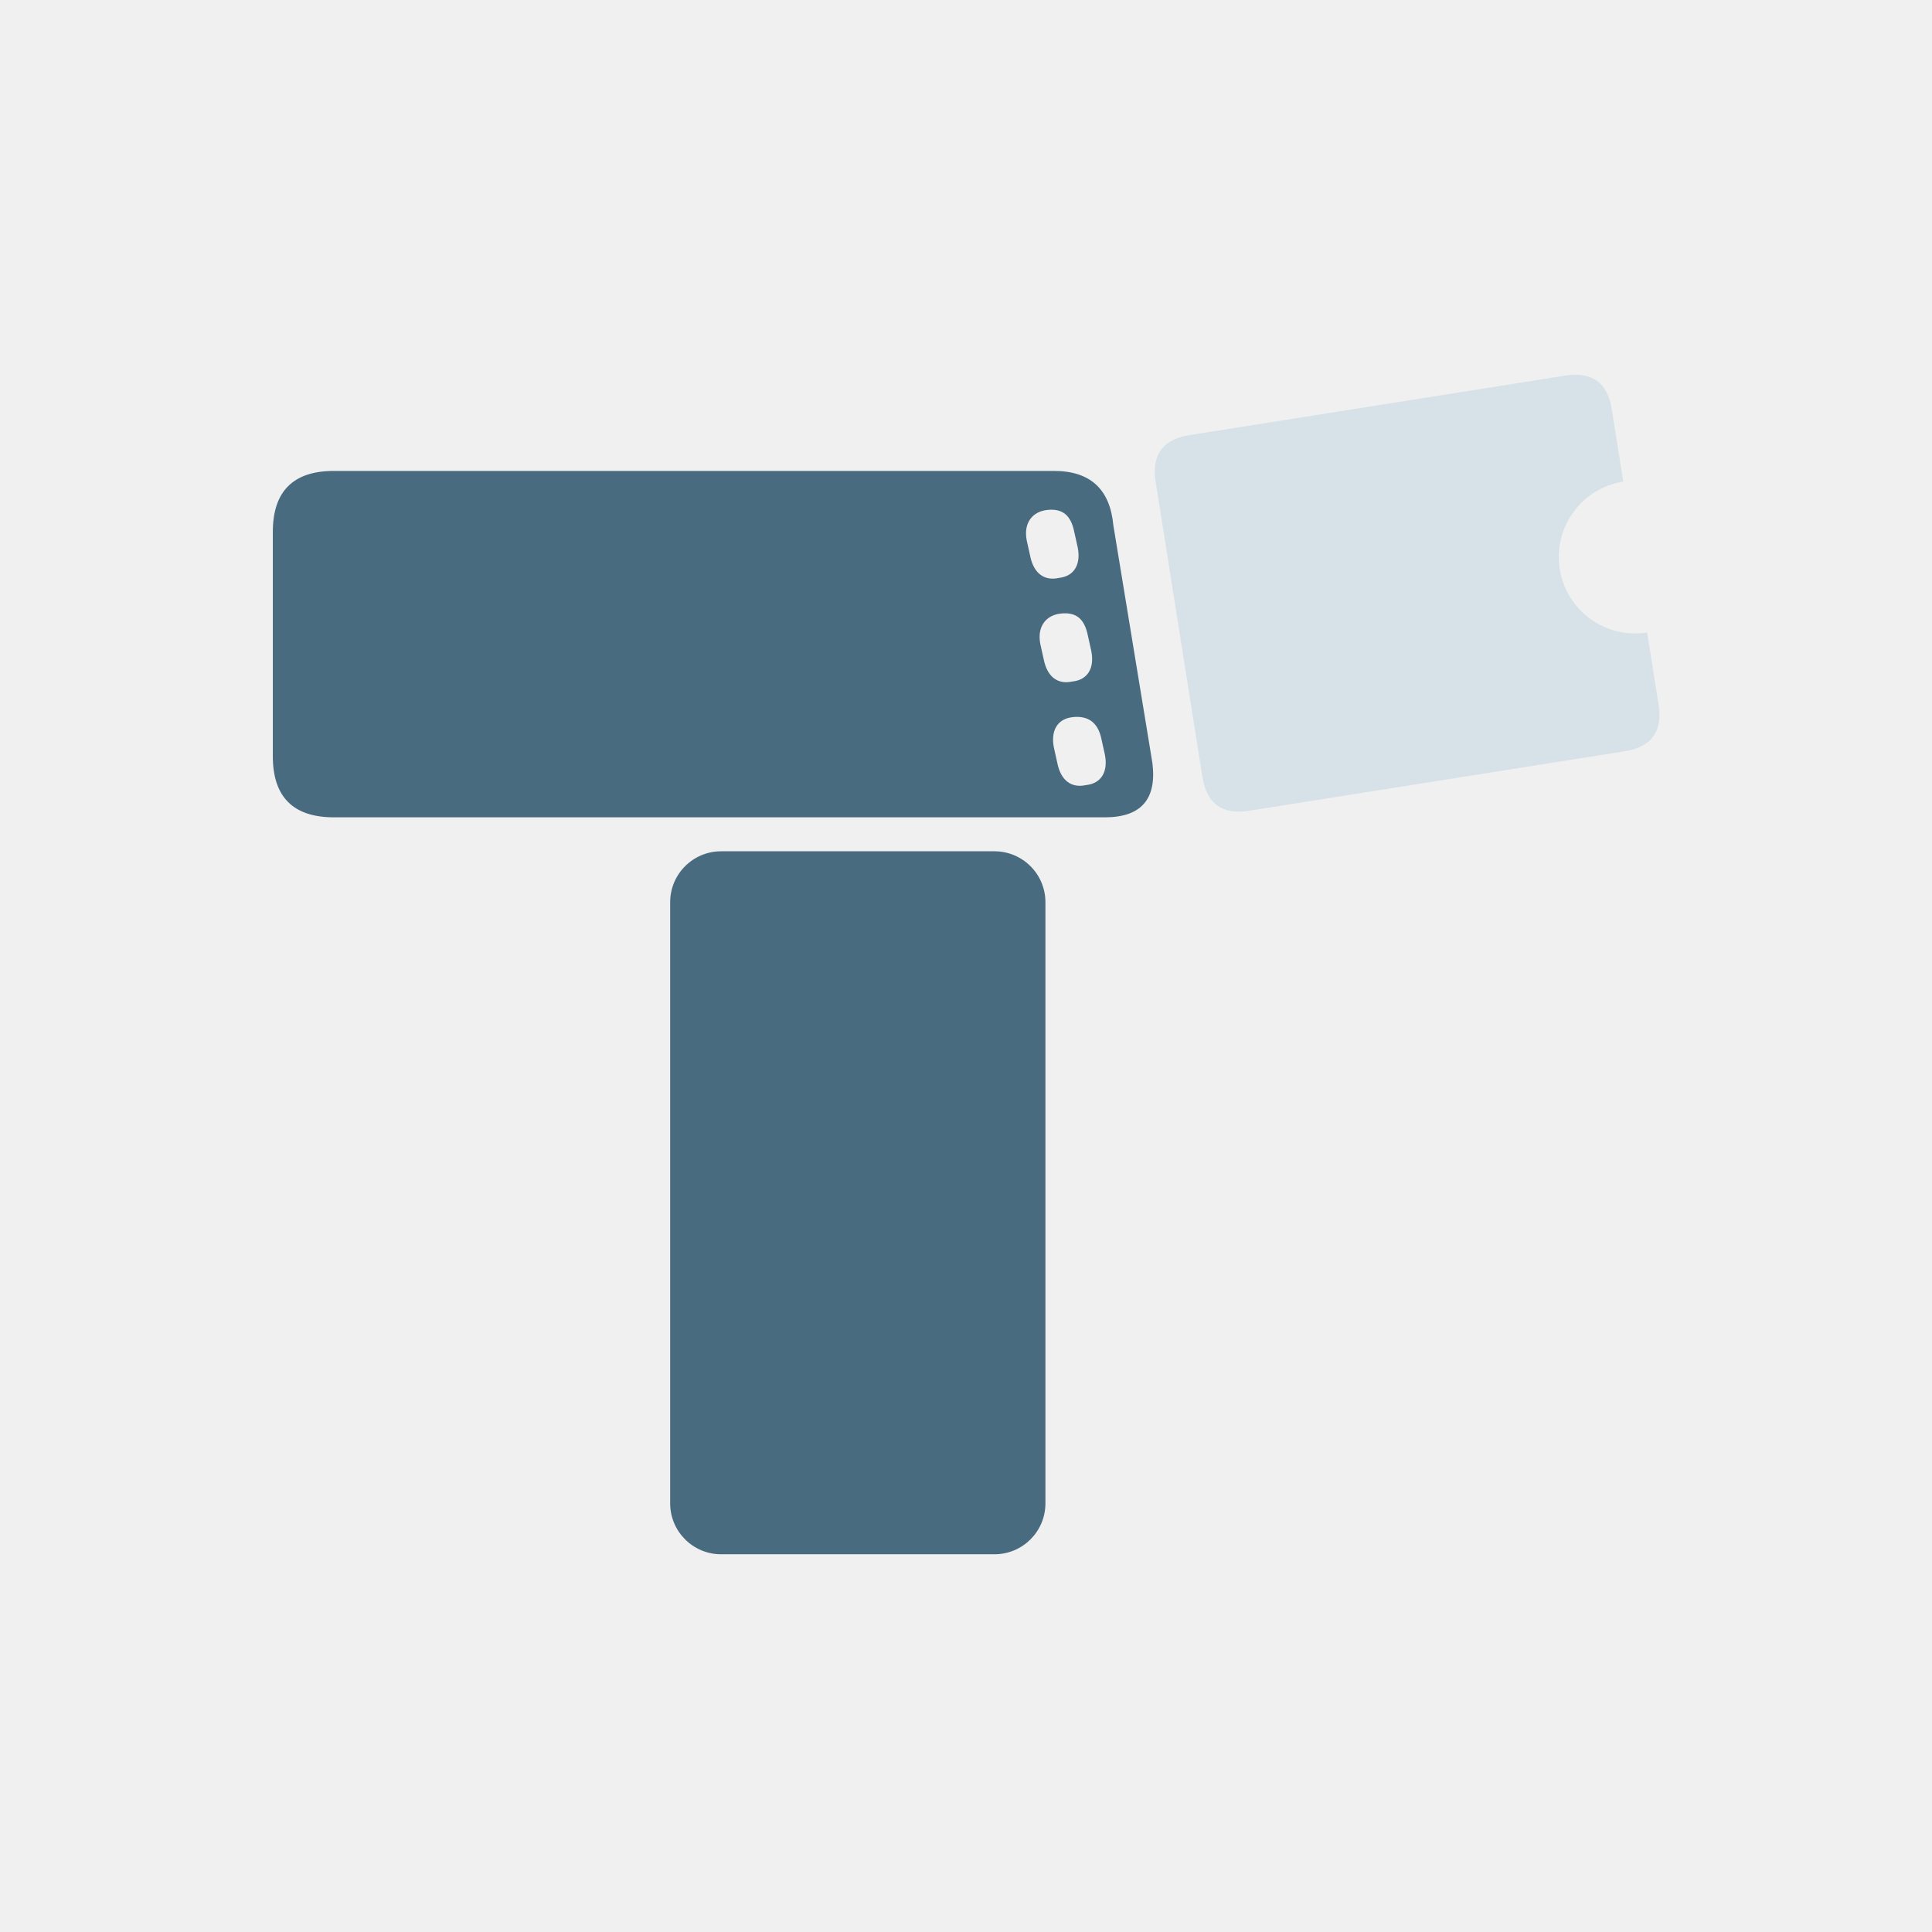
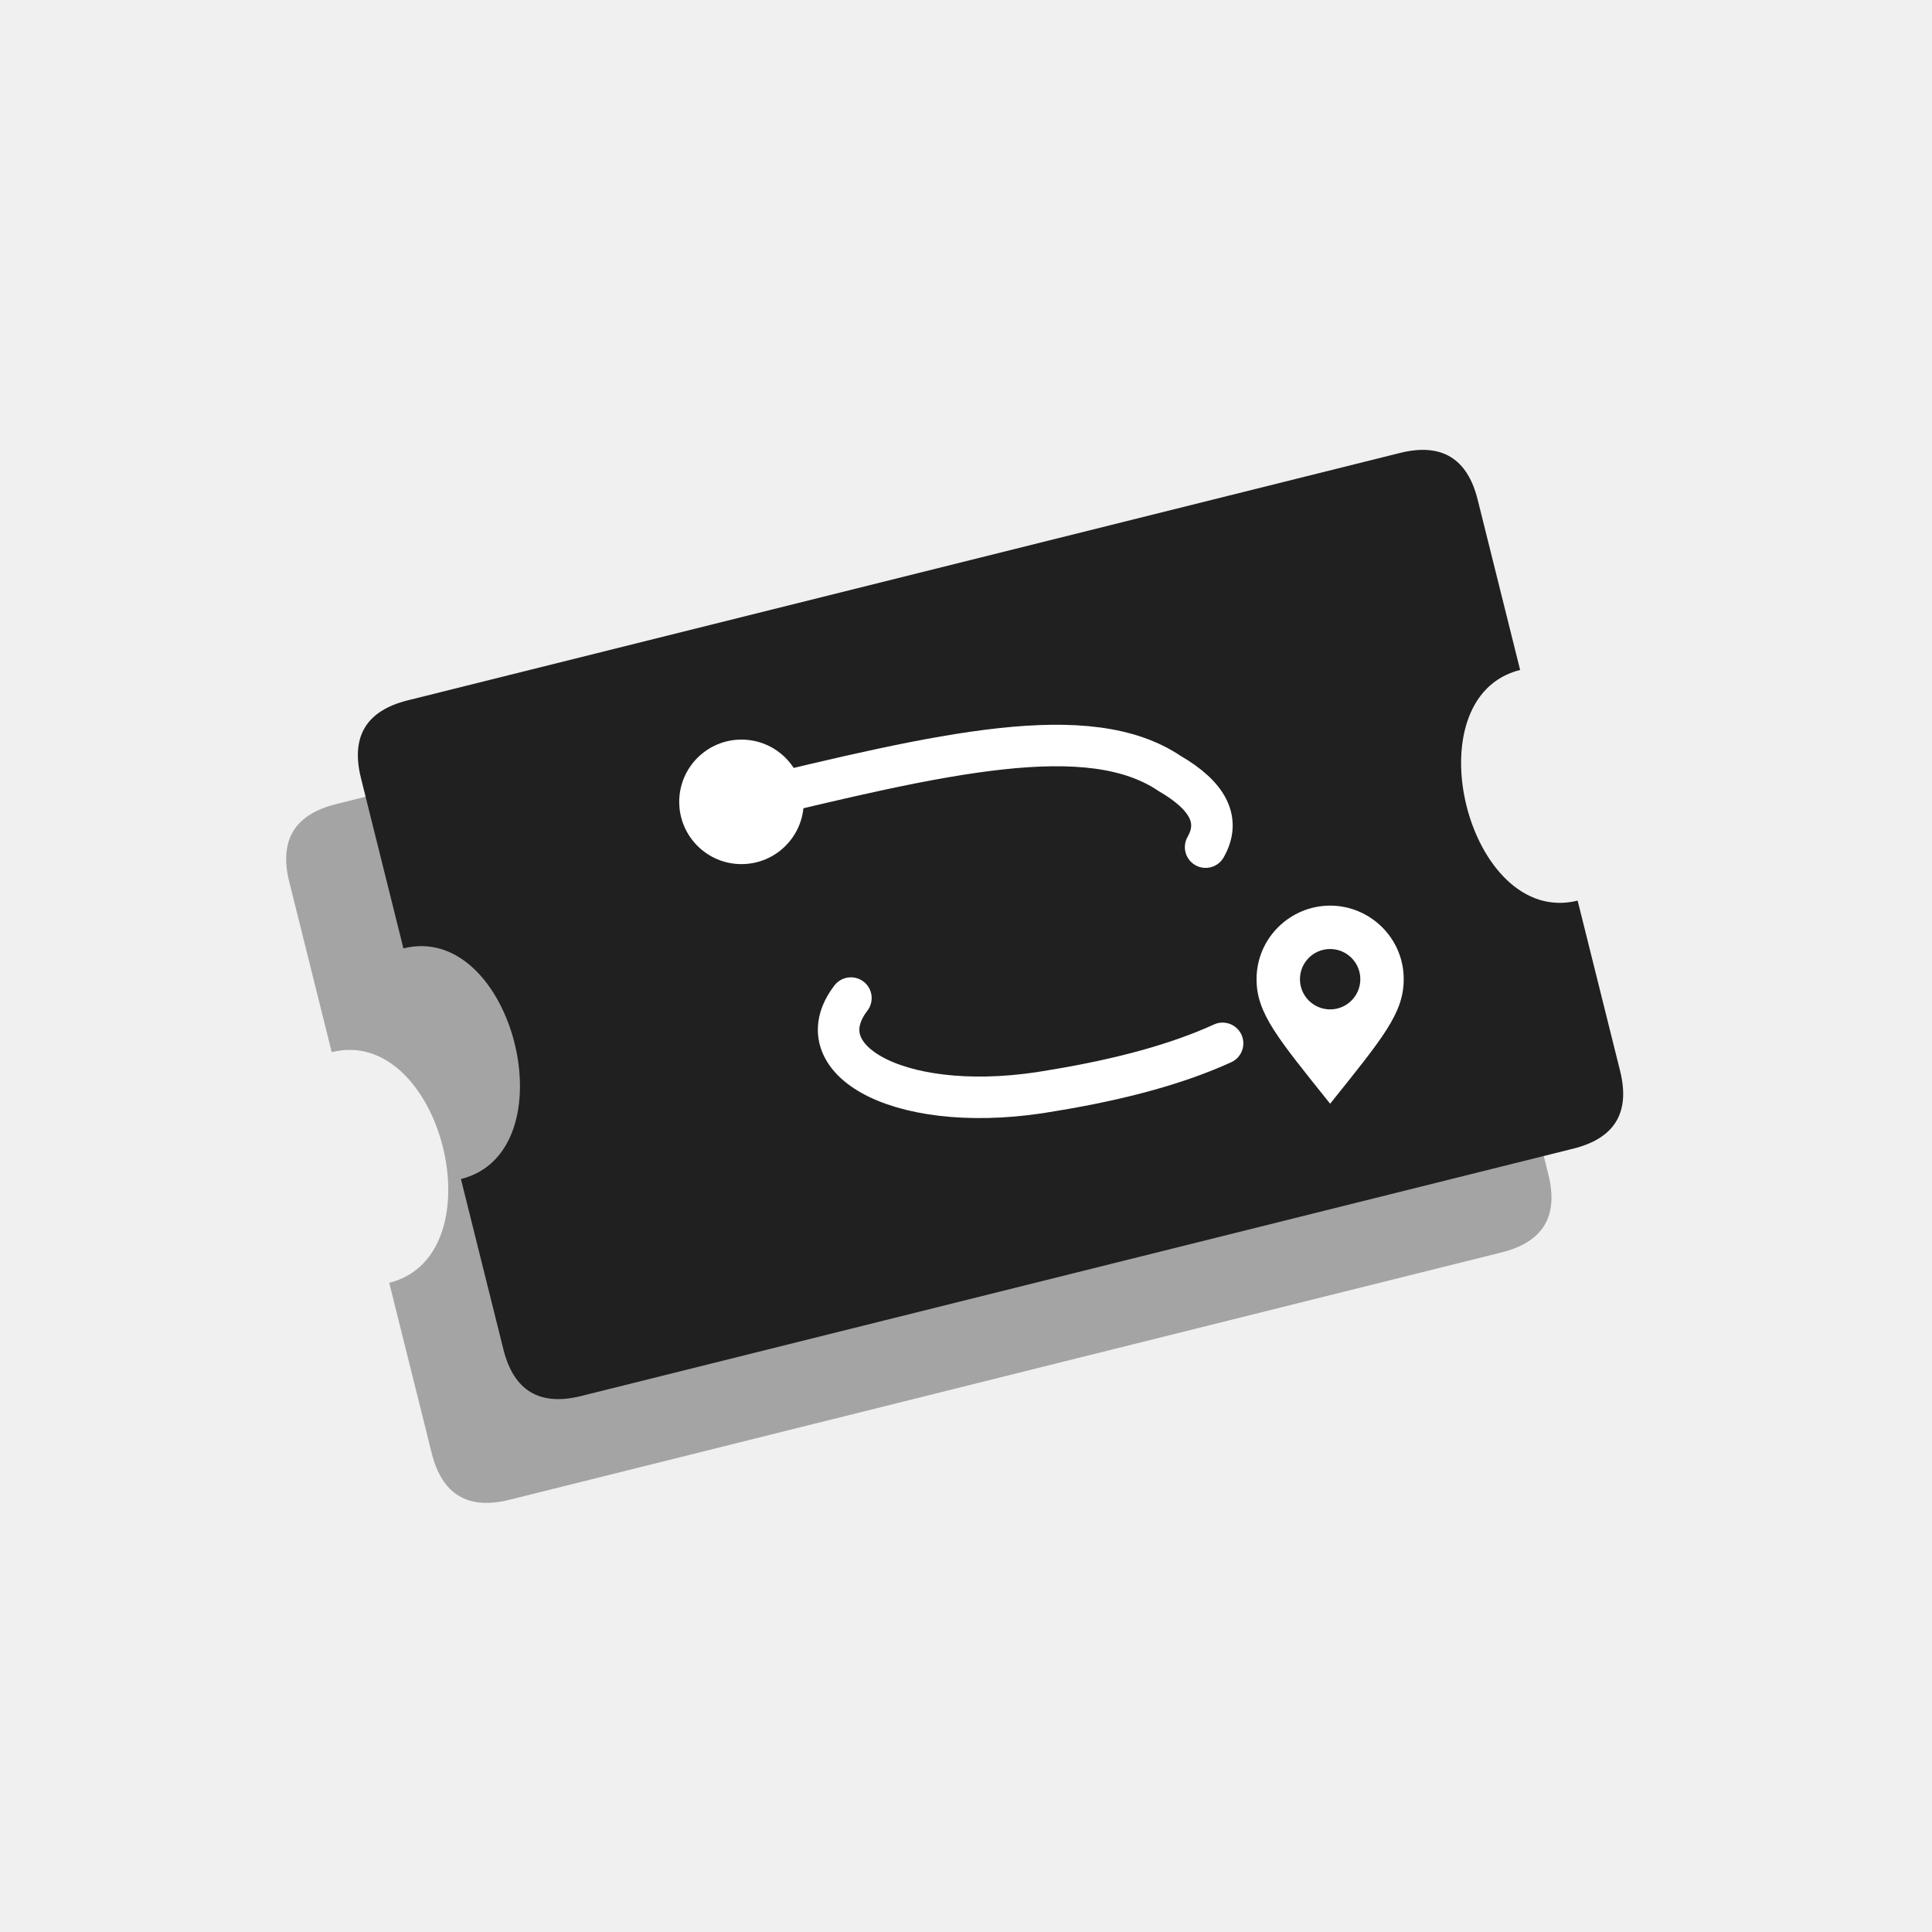
<svg xmlns="http://www.w3.org/2000/svg" viewBox="0 0 1024 1024">
-   <g transform="translate(-66 39) scale(.9)">
-     <path fill="#496B80" fill-rule="evenodd" d="M270 234H694Q726 234 729 266L752 406Q756 438 724 438H270Q234 438 234 402V270Q234 234 270 234Z M690 257C681 258 676 265 678 275L680 284C682 294 688 299 697 297C706 296 710 289 708 279L706 270C704 260 699 256 690 257Z M698 318C689 319 684 326 686 336L688 345C690 355 696 360 705 358C714 357 718 350 716 340L714 331C712 321 707 317 698 318Z M705 379C696 380 692 387 694 397L696 406C698 416 704 421 713 419C722 418 726 411 724 401L722 392C720 382 714 378 705 379Z" />
-     <rect x="468" y="458" width="221" height="414" rx="30" fill="#496B80" />
-     <path transform="rotate(-9 902 306)" fill="#D7E2E8" d="M790 194H1014Q1038 194 1038 218V261A45 45 0 0 0 1038 351V394Q1038 418 1014 418H790Q766 418 766 394V218Q766 194 790 194Z" />
+   <g>
+     <g transform="translate(-38 55) rotate(-14 525 490)" fill="#A4A4A4">
+       <path d="M254 300H796Q830 300 830 334V427C770 427 770 553 830 553V646Q830 680 796 680H254Q220 680 220 646V553C280 553 280 427 220 427V334Q220 300 254 300Z" />
+     </g>
+     <g transform="rotate(-14 525 490)">
+       <path fill="#202020" d="M254 300H796Q830 300 830 334V427C770 427 770 553 830 553V646Q830 680 796 680H254Q220 680 220 646V553C280 553 280 427 220 427V334Q220 300 254 300Z" />
+     </g>
+     <g fill="none" stroke="#FFFFFF" stroke-linecap="round" stroke-linejoin="round">
+       <path d="M393 425C500 399 577 381 620 410Q651 428 639 449" stroke-width="22" />
+       <path d="M451 529C425 563 480 592 558 578Q613 569 648 553" stroke-width="22" />
+     </g>
+     <circle cx="393" cy="425" r="33" fill="#FFFFFF" />
+     <path fill="#FFFFFF" fill-rule="evenodd" d="M705 480C684 480 666 497 666 519C666 537 677 550 705 585C733 550 744 537 744 519C744 497 726 480 705 480ZM705 503A16 16 0 1 0 705 535A16 16 0 0 0 705 503Z" />
  </g>
</svg>
